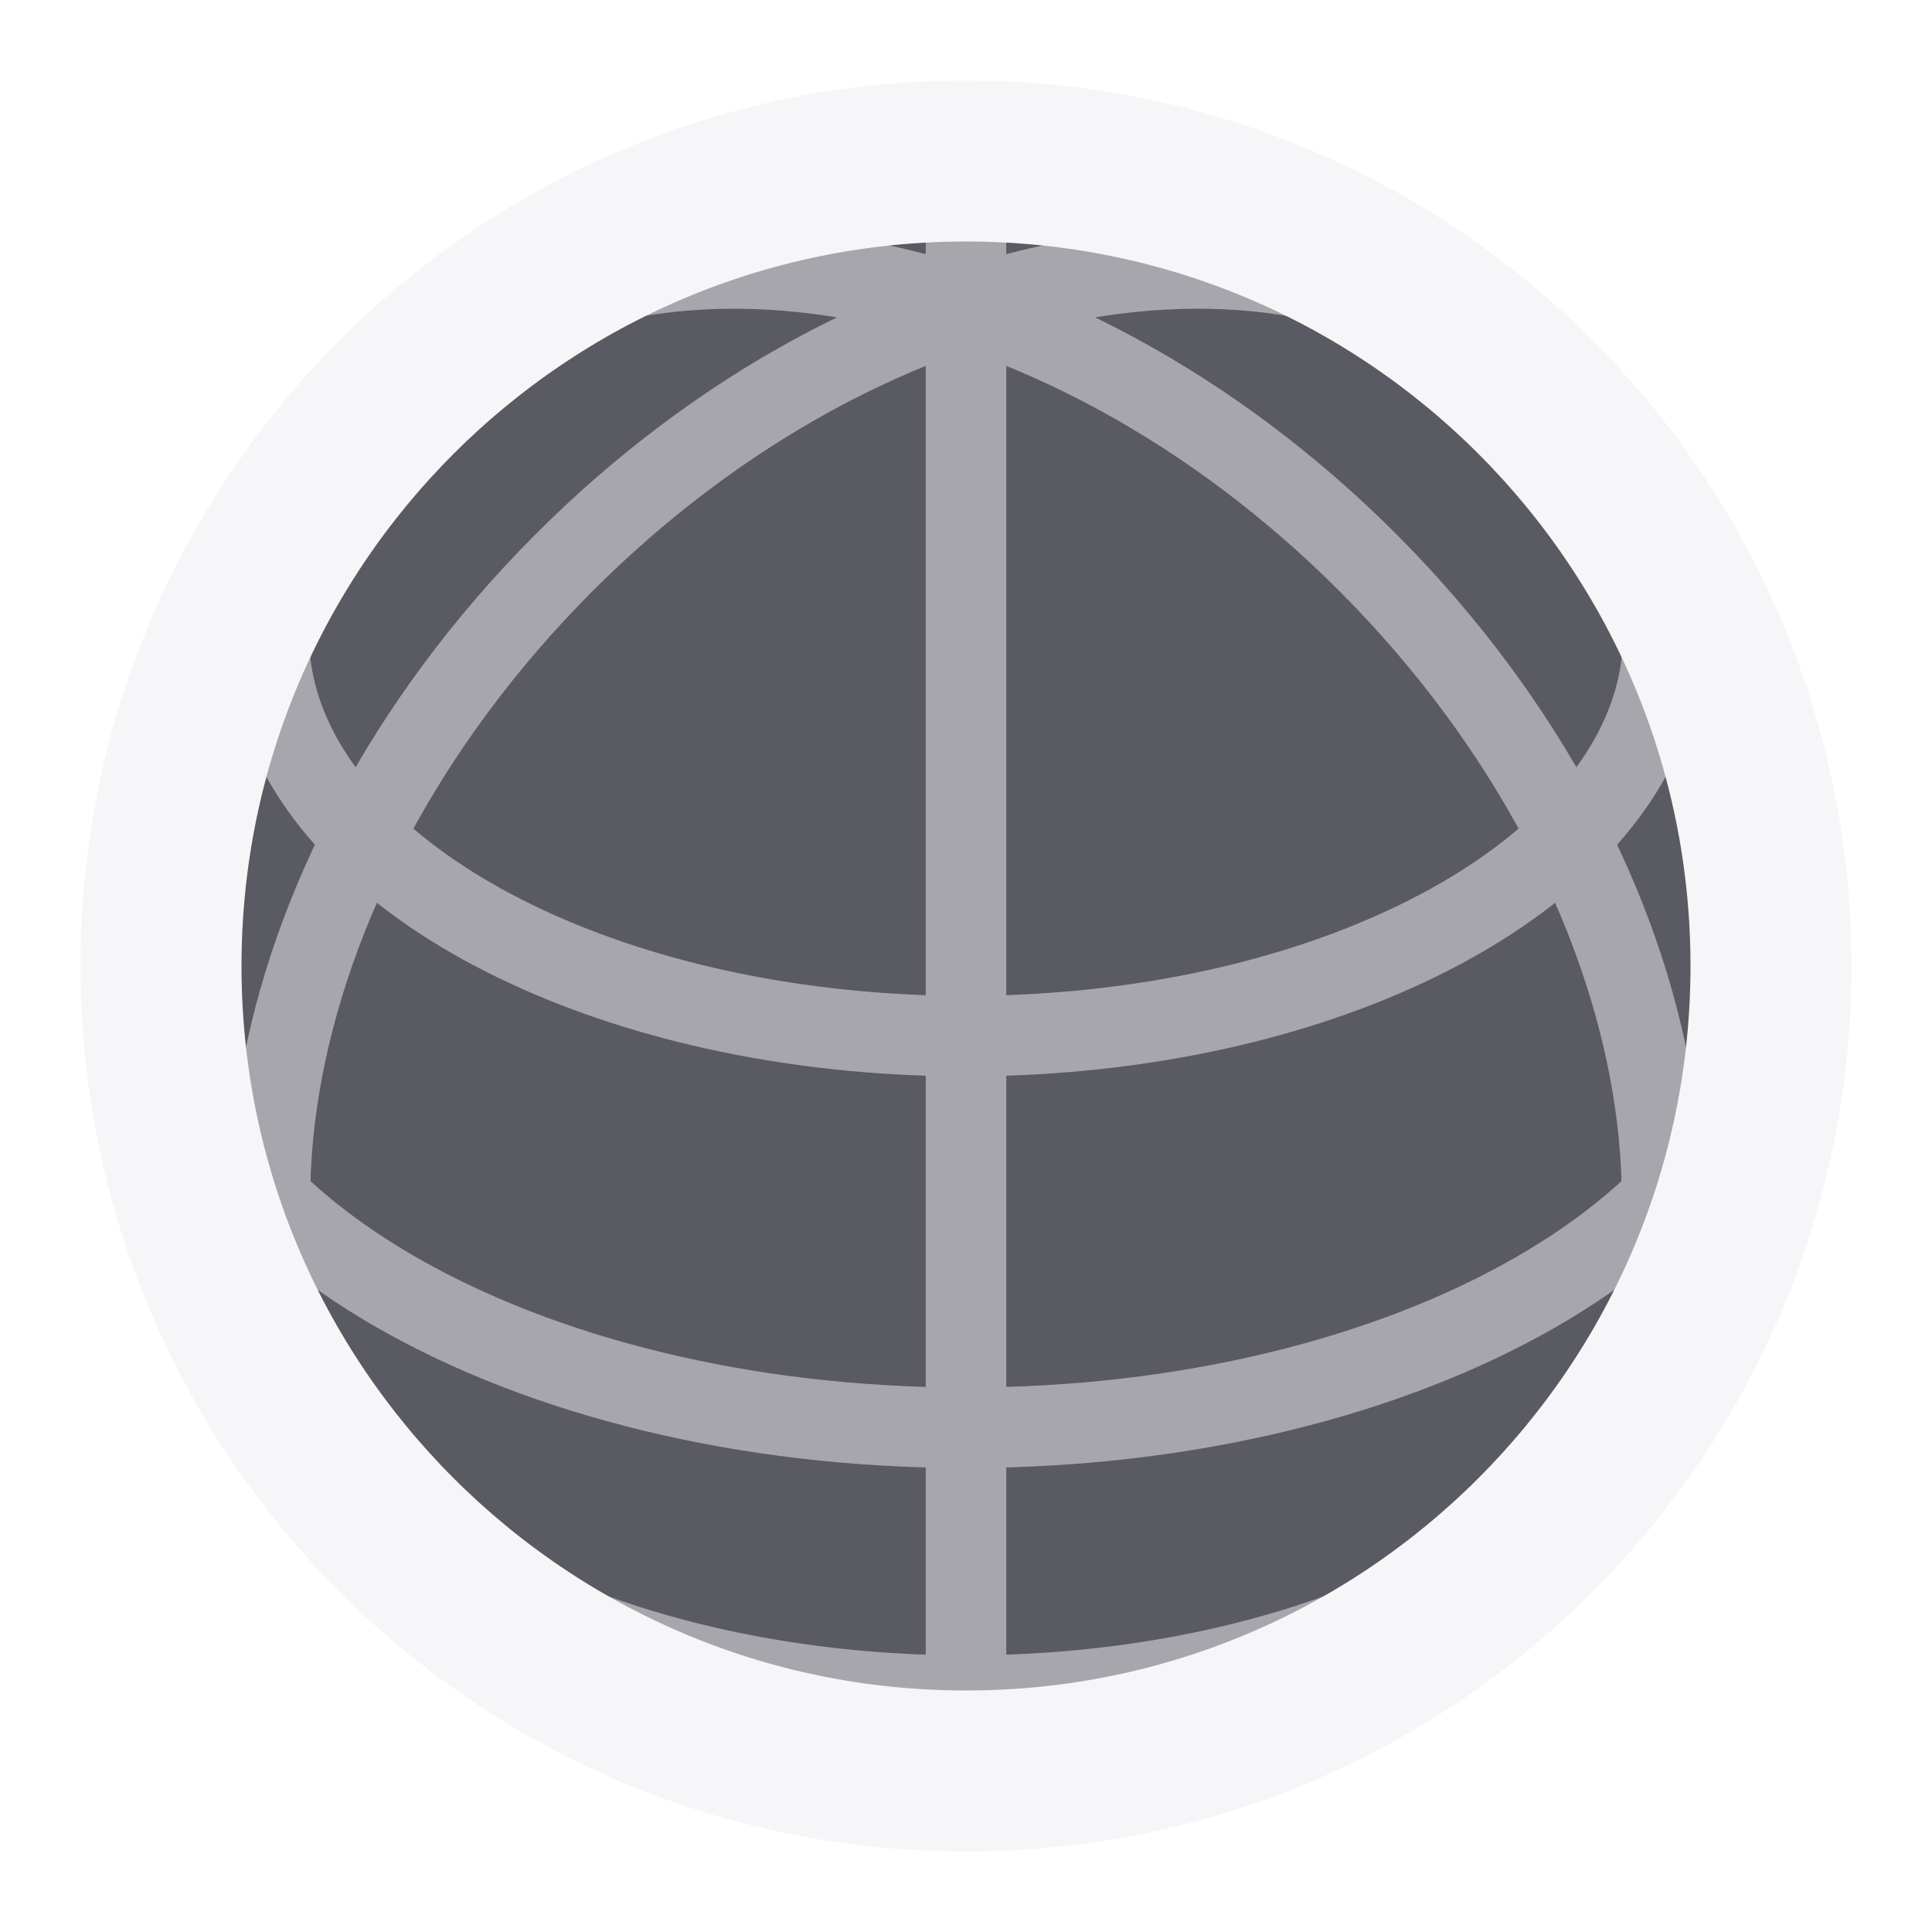
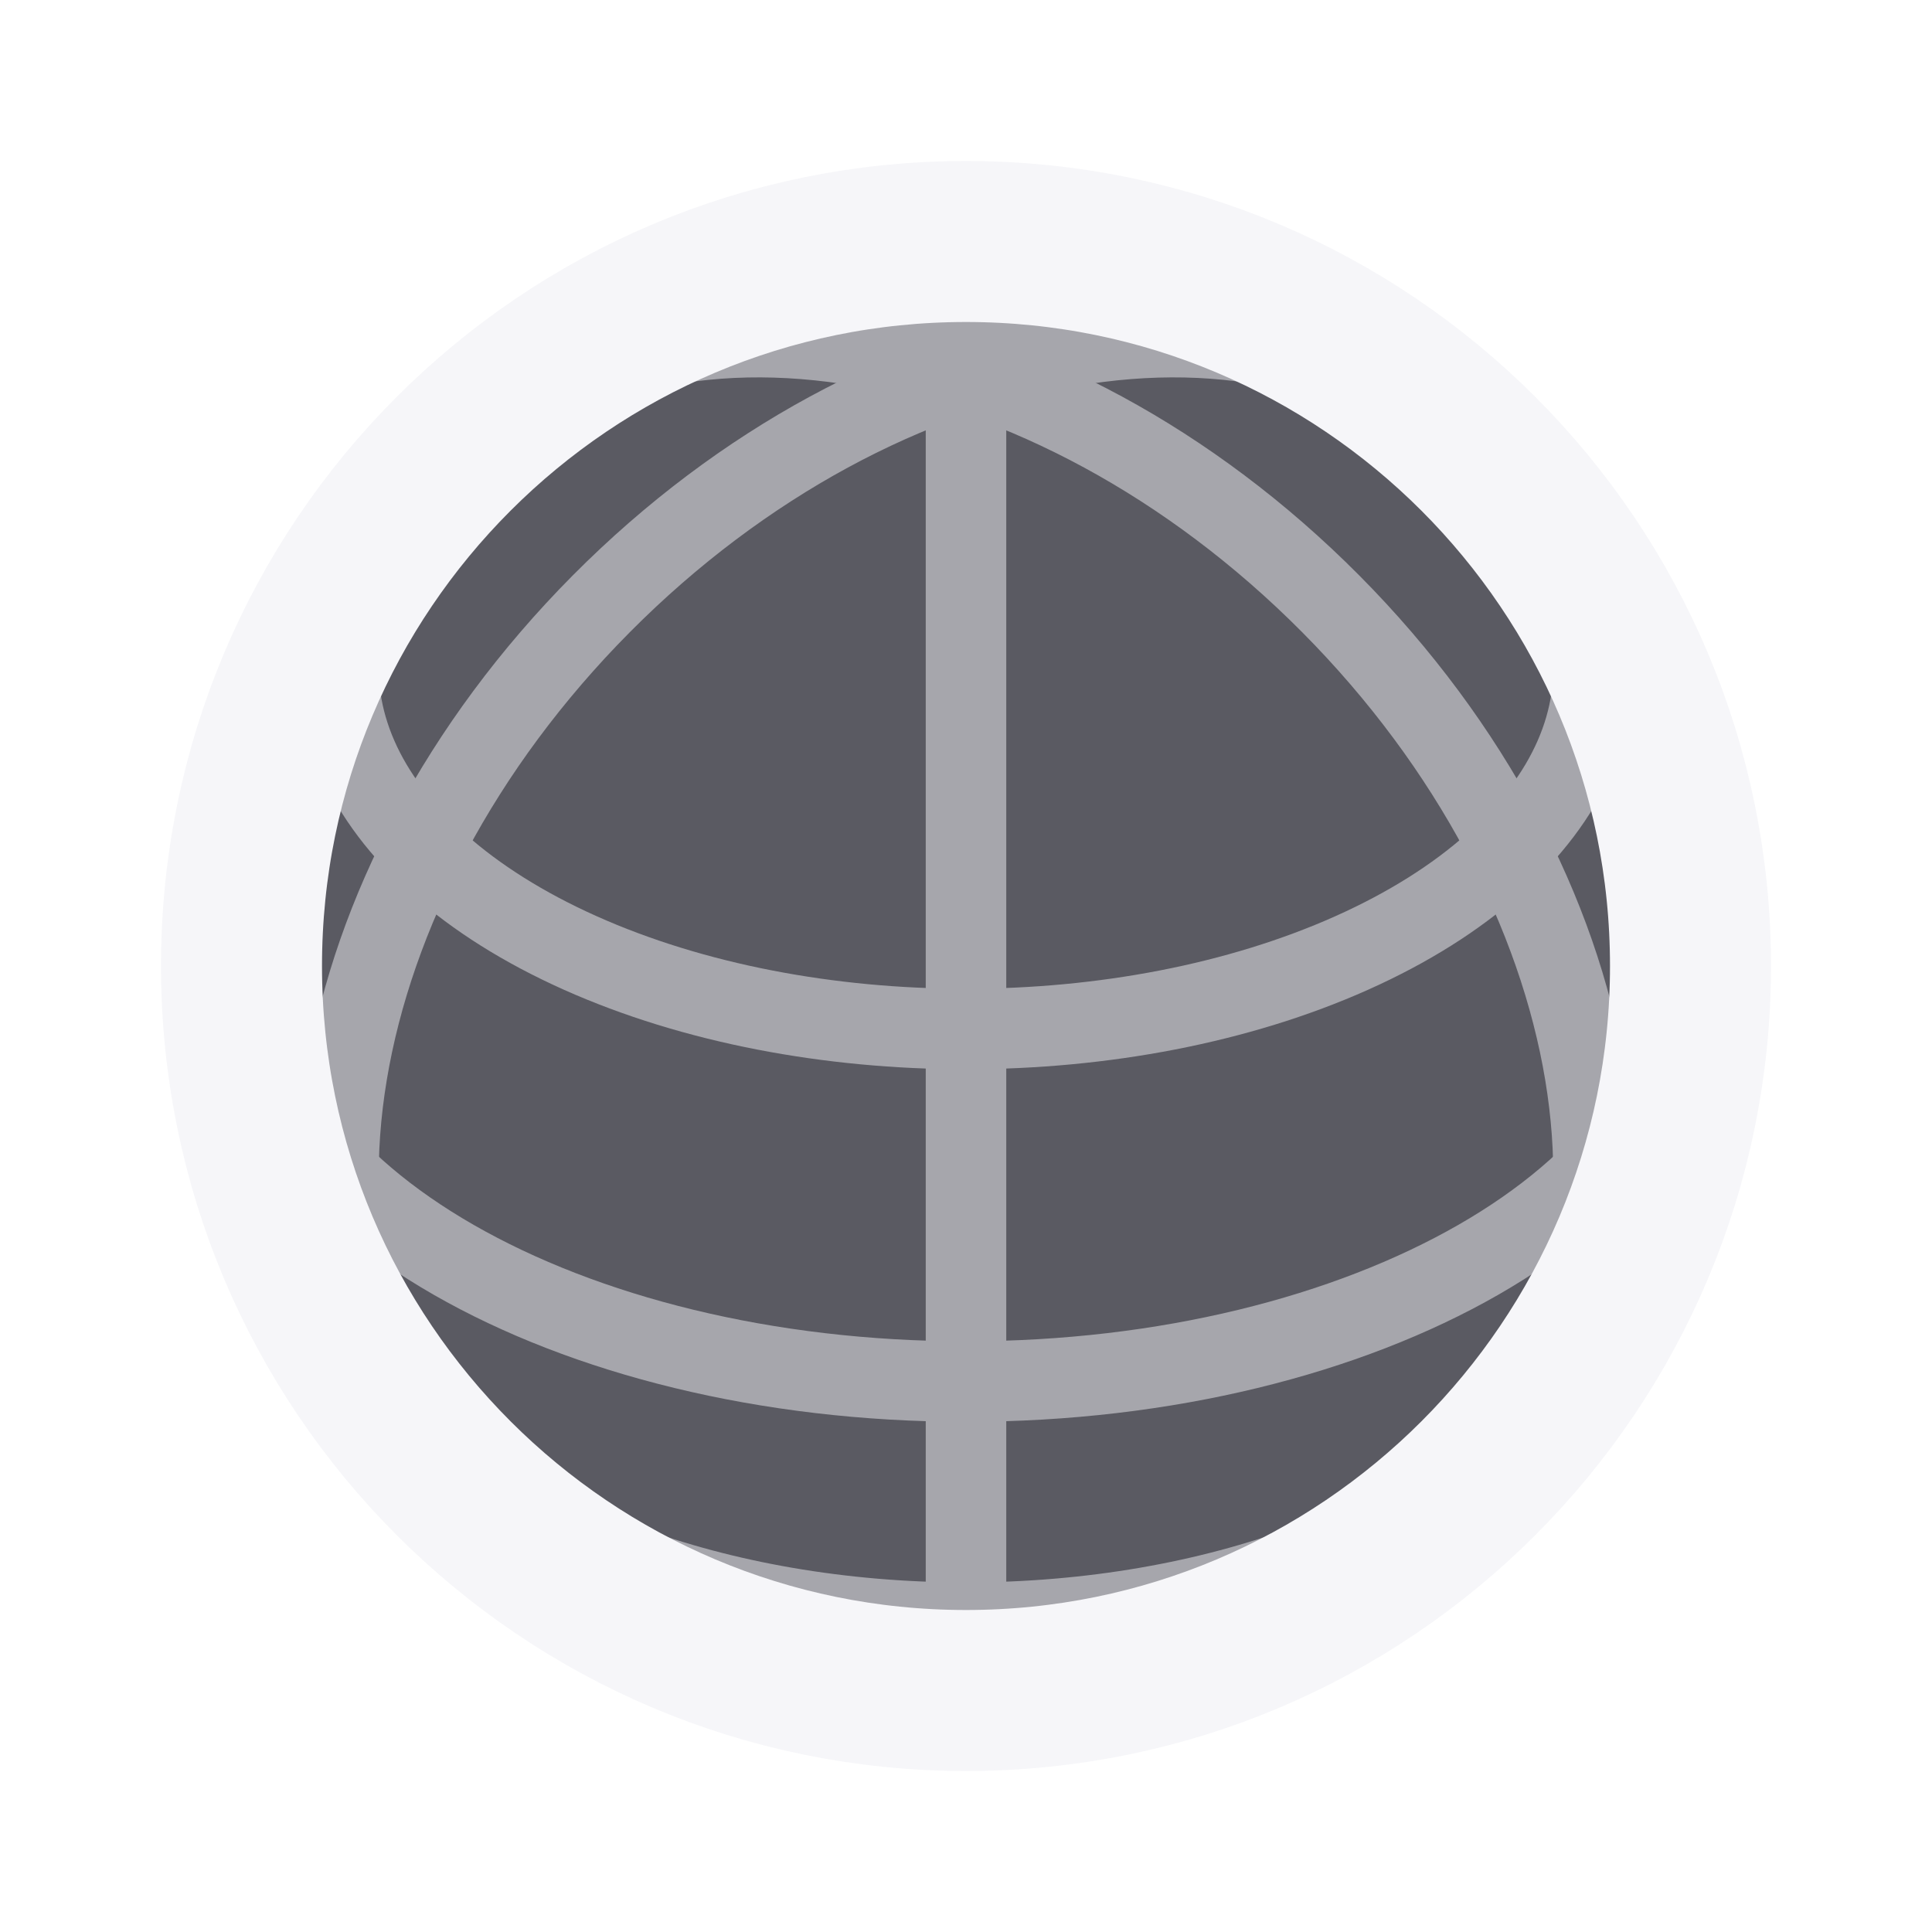
<svg xmlns="http://www.w3.org/2000/svg" width="24" height="24" viewBox="0 0 24 24" fill="none" stroke="#f6f6f9" stroke-width="2" stroke-linecap="round" stroke-linejoin="round">
-   <circle cx="12" cy="12" r="10" fill="#5a5a62" stroke="none" />
+   <circle cx="12" cy="12" r="9" fill="#5a5a62" stroke="none" />
  <g stroke-width="1" stroke="#a6a6ac">
-     <path d="M19.921 18.104A8.66 4.967 0 0 1 4.079 18.104" />
-     <path d="M22 12A10 5.736 0 0 1 2 12" />
-     <path d="M19.921 5.896A8.66 4.967 0 1 1 4.079 5.896" />
-     <path d="M4.952 19.094A10 7.094 134.812 0 1 19.048 4.906" />
-     <path d="M12 22L12 2" />
-     <path d="M19.048 19.094A10 7.094 45.188 0 0 4.952 4.906" />
+     <path d="M19.129 17.494 A7.794 4.47 0 0 1 4.871 17.494" />
+     <path d="M21 12 A9 5.162 0 0 1 3 12" />
+     <path d="M19.129 6.506 A7.794 4.47 0 1 1 4.871 6.506" />
+     <path d="M5.657 18.385 A9 6.385 134.812 0 1 18.343 5.615" />
+     <path d="M12 21 L12 3" />
+     <path d="M18.343 18.385 A9 6.385 45.188 0 0 5.657 5.615" />
  </g>
-   <circle cx="12" cy="12" r="10" />
+   <circle cx="12" cy="12" r="9" />
</svg>
